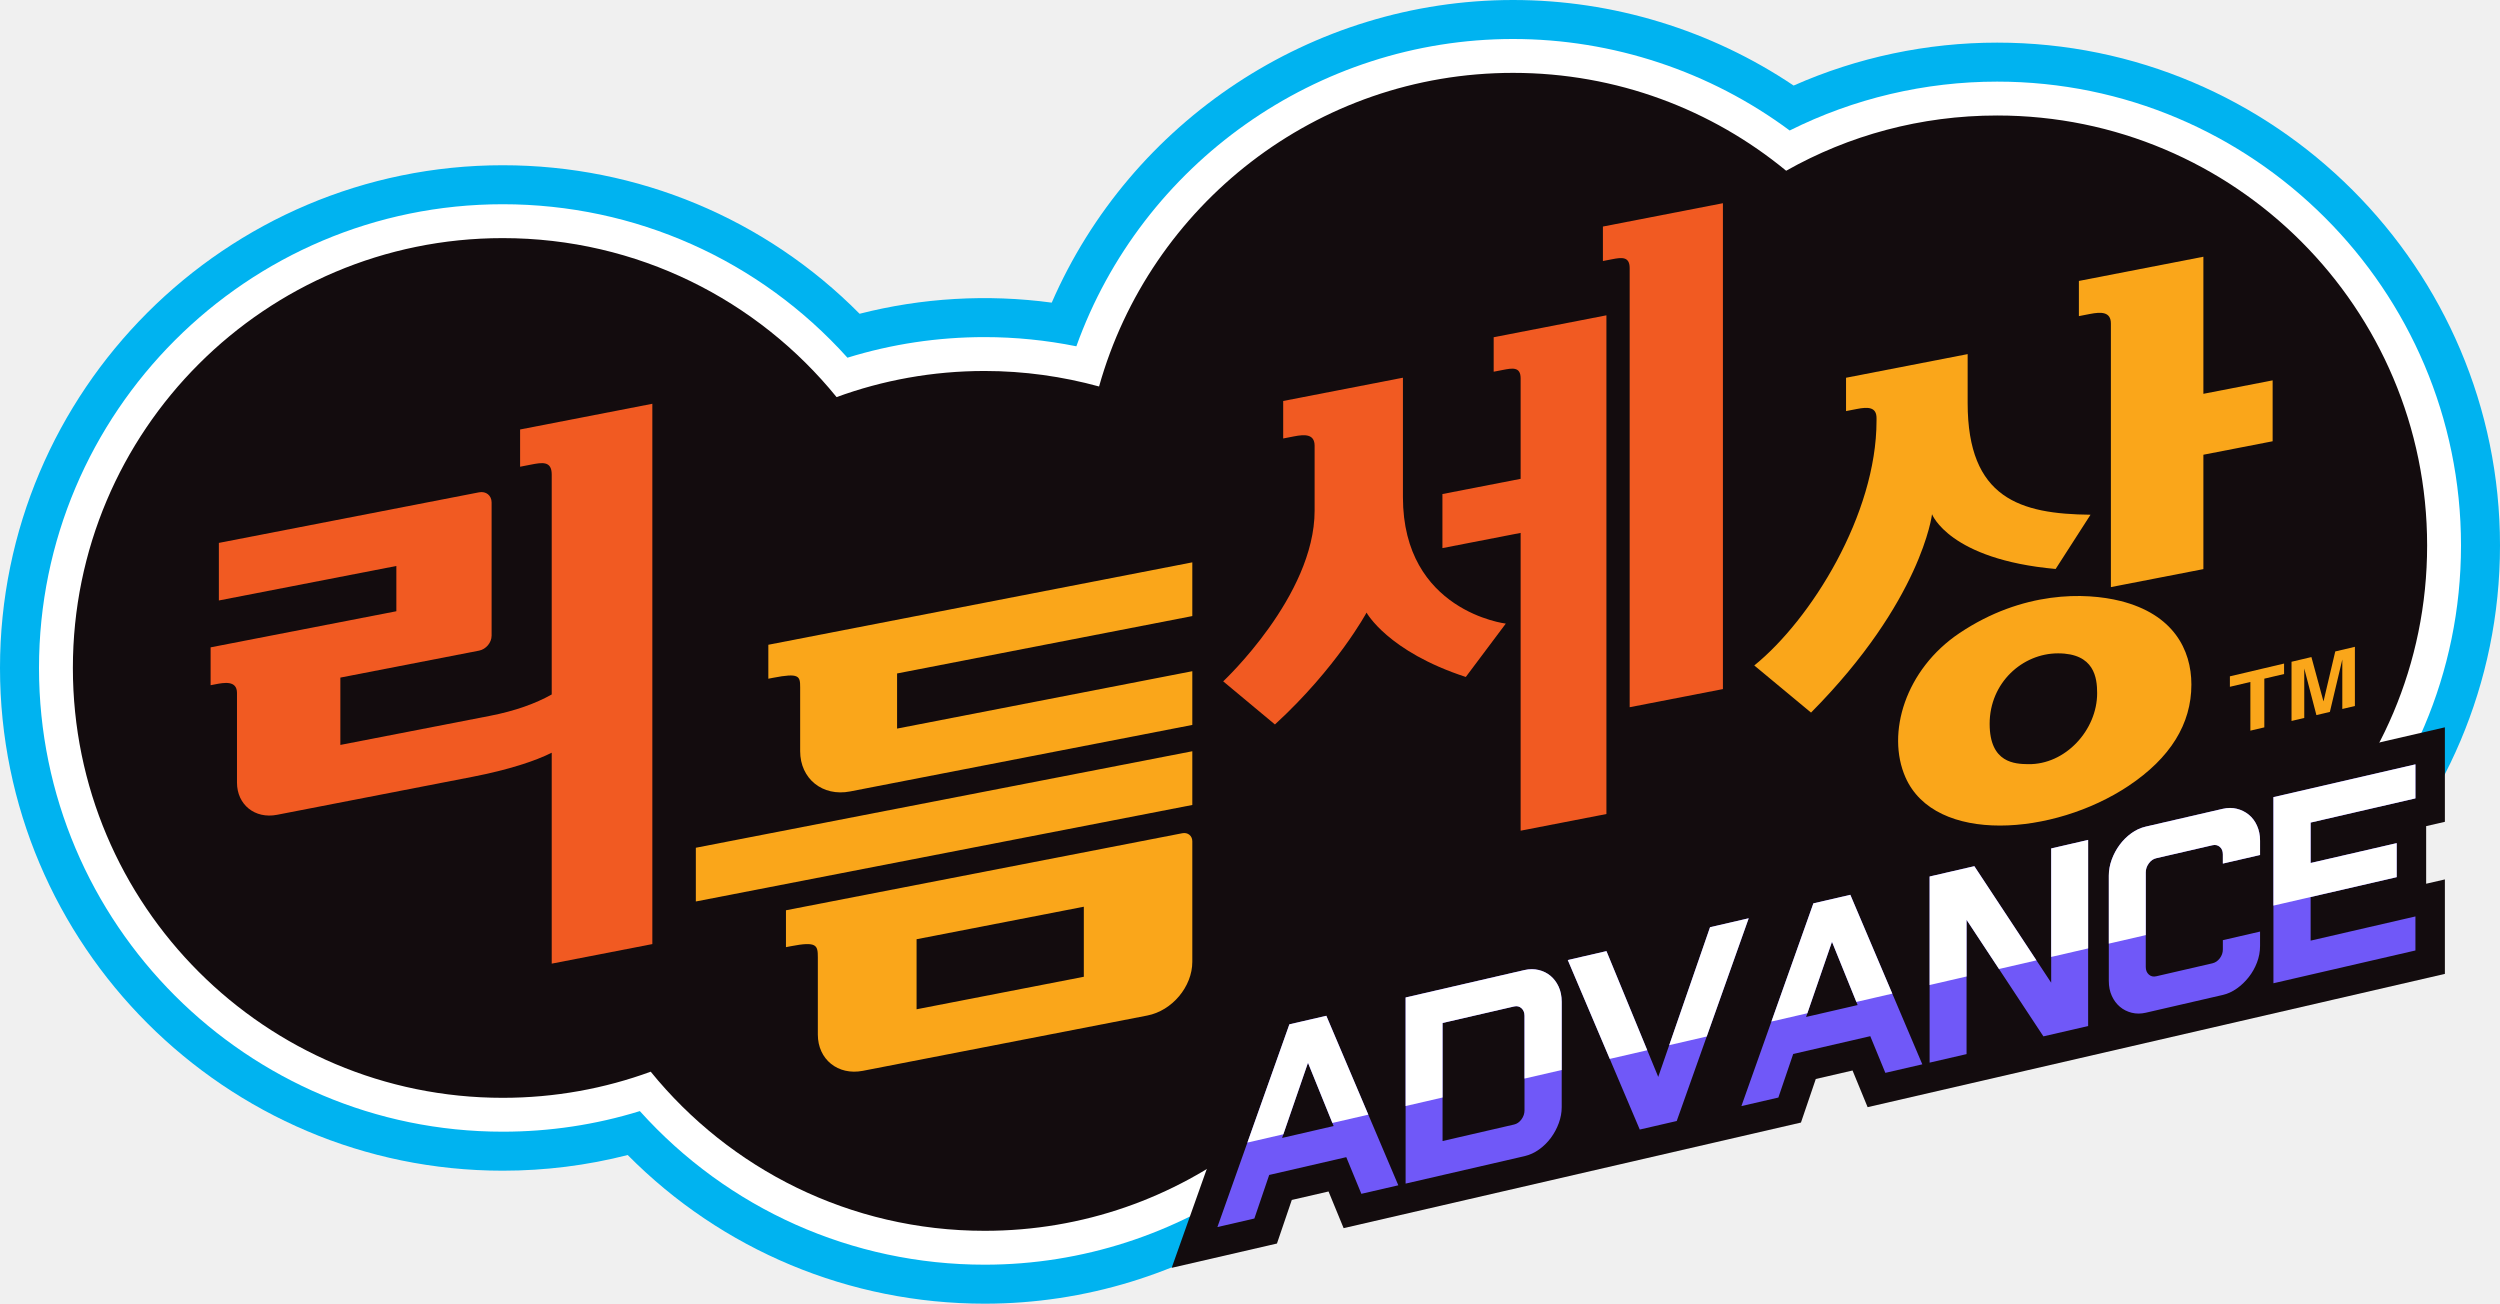
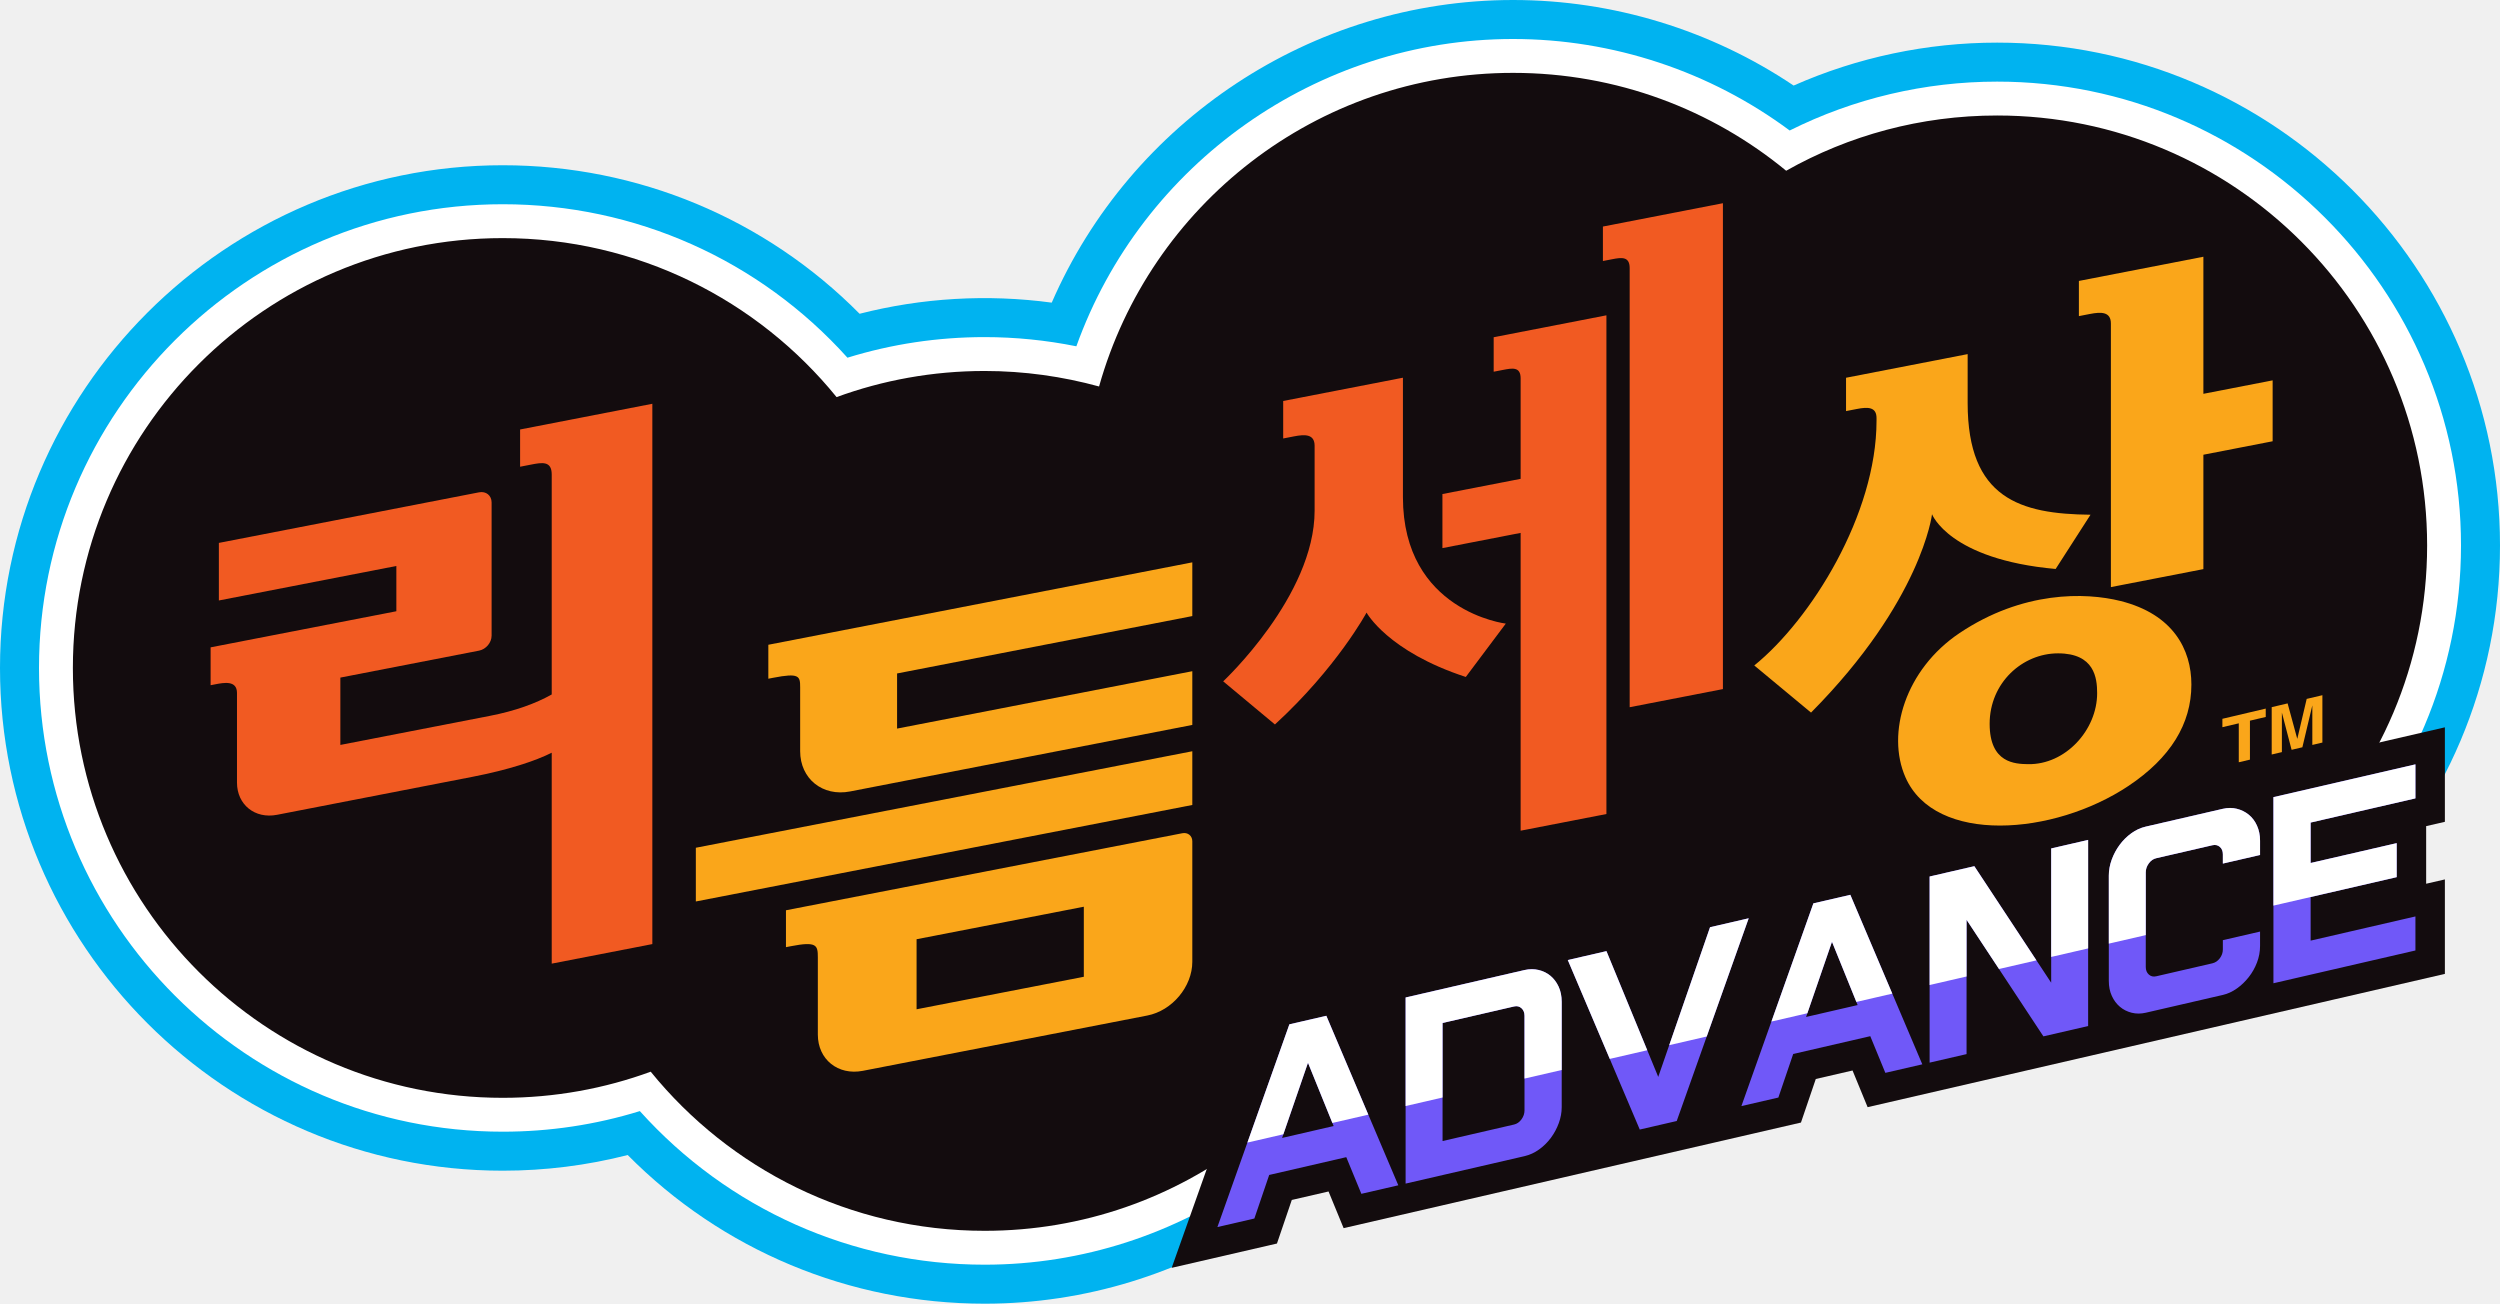
<svg xmlns="http://www.w3.org/2000/svg" version="1.1" id="svg1" width="666.667" height="347.649" viewBox="0 0 666.667 347.649">
  <defs id="defs1">
    <clipPath clipPathUnits="userSpaceOnUse" id="clipPath2">
      <path d="M 0,260.737 H 500 V 0 H 0 Z" transform="translate(-399.4307,-252.2119)" id="path2" />
    </clipPath>
    <clipPath clipPathUnits="userSpaceOnUse" id="clipPath4">
      <path d="M 0,260.737 H 500 V 0 H 0 Z" transform="translate(-399.4307,-244.4126)" id="path4" />
    </clipPath>
    <clipPath clipPathUnits="userSpaceOnUse" id="clipPath6">
      <path d="M 0,260.737 H 500 V 0 H 0 Z" transform="translate(-399.4307,-237.6377)" id="path6" />
    </clipPath>
    <clipPath clipPathUnits="userSpaceOnUse" id="clipPath8">
      <path d="M 0,260.737 H 500 V 0 H 0 Z" transform="translate(-360.3232,-102.6787)" id="path8" />
    </clipPath>
    <clipPath clipPathUnits="userSpaceOnUse" id="clipPath10">
      <path d="M 0,260.737 H 500 V 0 H 0 Z" transform="translate(-488.9756,-96.37501)" id="path10" />
    </clipPath>
    <clipPath clipPathUnits="userSpaceOnUse" id="clipPath12">
      <path d="M 0,260.737 H 500 V 0 H 0 Z" transform="translate(-483.0859,-70.6426)" id="path12" />
    </clipPath>
    <clipPath clipPathUnits="userSpaceOnUse" id="clipPath14">
      <path d="M 454.685,101.31 V 64.086 l 28.401,6.557 v 6.807 l -20.96,-4.84 v 8.721 l 17.215,3.975 v 6.806 l -17.215,-3.973 v 8.083 l 20.96,4.838 v 6.807 z m -10.115,-2.334 -15.416,-3.56 c -1.038,-0.239 -2.002,-0.684 -2.893,-1.333 v 0 c -0.893,-0.649 -1.672,-1.422 -2.335,-2.32 v 0 c -0.665,-0.898 -1.192,-1.879 -1.58,-2.944 v 0 c -0.389,-1.065 -0.584,-2.128 -0.584,-3.192 v 0 -21.059 c 0,-1.135 0.202,-2.143 0.608,-3.024 v 0 c 0.405,-0.882 0.949,-1.608 1.629,-2.176 v 0 c 0.68,-0.57 1.467,-0.964 2.358,-1.185 v 0 c 0.892,-0.219 1.824,-0.216 2.797,0.008 v 0 l 15.416,3.559 c 0.973,0.225 1.905,0.652 2.797,1.284 v 0 c 0.891,0.631 1.684,1.391 2.382,2.278 v 0 c 0.697,0.888 1.248,1.866 1.653,2.935 v 0 c 0.405,1.067 0.609,2.169 0.609,3.304 v 0 2.872 l -7.441,-1.718 v -1.861 c 0,-0.638 -0.203,-1.225 -0.608,-1.763 v 0 c -0.405,-0.537 -0.899,-0.872 -1.483,-1.007 v 0 L 431.245,65.48 c -0.584,-0.135 -1.078,-0.018 -1.483,0.351 v 0 c -0.405,0.365 -0.608,0.869 -0.608,1.507 v 0 18.932 c 0,0.638 0.203,1.234 0.608,1.789 v 0 c 0.405,0.553 0.899,0.898 1.483,1.033 v 0 l 11.234,2.594 c 0.584,0.135 1.078,0.027 1.483,-0.323 v 0 c 0.405,-0.351 0.608,-0.844 0.608,-1.481 v 0 -1.861 l 7.441,1.717 v 2.871 c 0,1.099 -0.204,2.099 -0.609,2.998 v 0 c -0.405,0.899 -0.956,1.632 -1.653,2.198 v 0 c -0.698,0.564 -1.491,0.957 -2.382,1.177 v 0 c -0.442,0.109 -0.893,0.164 -1.354,0.164 v 0 c -0.47,0 -0.951,-0.057 -1.443,-0.17 M 410.236,91.049 V 64.193 l -15.367,23.308 -8.948,-2.066 V 48.21 l 7.392,1.707 v 26.855 l 15.368,-23.307 8.947,2.065 v 37.225 z m -47.56,-10.981 -14.396,-40.547 7.393,1.705 2.965,8.715 15.416,3.56 3.016,-7.334 7.392,1.706 -14.395,33.903 z m 3.695,-7.761 0.049,0.012 5.106,-12.595 -10.309,-2.38 z m -24.364,2.99 -10.359,-29.938 -10.358,25.155 -7.733,-1.785 14.396,-33.902 7.391,1.708 14.395,40.547 z M 304.901,66.73 281.121,61.241 V 24.016 l 23.78,5.49 c 1.038,0.239 2.01,0.685 2.918,1.338 v 0 c 0.908,0.652 1.695,1.428 2.359,2.325 v 0 c 0.665,0.899 1.191,1.88 1.581,2.945 v 0 c 0.389,1.065 0.582,2.129 0.582,3.193 v 0 21.058 c 0,1.134 -0.201,2.142 -0.606,3.024 v 0 c -0.407,0.881 -0.949,1.606 -1.629,2.176 v 0 c -0.682,0.57 -1.476,0.962 -2.383,1.178 v 0 c -0.446,0.106 -0.9,0.159 -1.361,0.159 v 0 c -0.479,0 -0.965,-0.057 -1.461,-0.172 m -16.388,-10.59 14.297,3.301 c 0.585,0.135 1.078,0.018 1.484,-0.349 v 0 c 0.405,-0.367 0.607,-0.87 0.607,-1.508 v 0 -18.932 c 0,-0.638 -0.202,-1.235 -0.607,-1.789 v 0 c -0.406,-0.554 -0.899,-0.898 -1.484,-1.033 v 0 l -14.297,-3.3 z m -30.637,-0.266 -14.395,-40.548 7.392,1.707 2.966,8.714 15.416,3.559 3.016,-7.333 7.391,1.706 -14.394,33.901 z m 3.696,-7.762 0.048,0.011 5.107,-12.594 -10.31,-2.38 z" transform="translate(-490.1992,-134.3672)" id="path14" />
    </clipPath>
    <clipPath clipPathUnits="userSpaceOnUse" id="clipPath16">
      <path d="M 0,260.737 H 500 V 0 H 0 Z" transform="translate(-386.4062,-157.8916)" id="path16" />
    </clipPath>
    <clipPath clipPathUnits="userSpaceOnUse" id="clipPath18">
      <path d="M 0,260.737 H 500 V 0 H 0 Z" transform="translate(-320.582,-215.4287)" id="path18" />
    </clipPath>
    <clipPath clipPathUnits="userSpaceOnUse" id="clipPath20">
      <path d="M 0,260.737 H 500 V 0 H 0 Z" transform="translate(-179.416,-126.0449)" id="path20" />
    </clipPath>
    <clipPath clipPathUnits="userSpaceOnUse" id="clipPath22">
      <path d="M 0,260.737 H 500 V 0 H 0 Z" transform="translate(-104.02,-174.8408)" id="path22" />
    </clipPath>
    <clipPath clipPathUnits="userSpaceOnUse" id="clipPath24">
-       <path d="M 0,260.737 H 500 V 0 H 0 Z" transform="translate(-468.4619,-118.9414)" id="path24" />
+       <path d="M 0,260.737 H 500 V 0 H 0 Z" transform="translate(-462.4658,-111.751)" id="path24" />
    </clipPath>
  </defs>
  <g id="layer-MC0">
    <path id="path1" d="M 0,0 C -14.063,0 -27.961,-2.948 -40.705,-8.585 -57.21,2.503 -76.803,8.525 -96.82,8.525 c -40.297,0 -76.507,-24.31 -92.263,-60.527 -12.904,1.742 -25.998,0.953 -38.427,-2.227 -18.808,18.989 -44.311,29.706 -71.376,29.706 -55.441,0 -100.545,-45.104 -100.545,-100.545 0,-55.441 45.104,-100.545 100.545,-100.545 8.491,0 16.863,1.051 24.996,3.132 18.823,-19.006 44.334,-29.731 71.4,-29.731 40.297,0 76.507,24.311 92.261,60.527 18.449,-2.491 37.332,0.247 54.138,7.68 16.506,-11.089 36.1,-17.11 56.115,-17.11 55.441,0 100.545,45.104 100.545,100.545 C 100.569,-45.115 55.454,0 0,0" style="fill:#00b3f0;fill-opacity:1;fill-rule:nonzero;stroke:none" transform="matrix(1.333333,0,0,-1.333333,532.5743,11.3668)" clip-path="url(#clipPath2)" />
    <path id="path3" d="M 0,0 C -14.443,0 -28.694,-3.369 -41.494,-9.776 -57.42,2.056 -76.892,8.525 -96.82,8.525 c -39.225,0 -74.249,-24.966 -87.339,-61.46 -6.064,1.221 -12.215,1.838 -18.356,1.838 -9.363,0 -18.567,-1.384 -27.424,-4.12 -17.59,19.565 -42.457,30.694 -68.947,30.694 -51.14,0 -92.745,-41.606 -92.745,-92.746 0,-51.14 41.605,-92.745 92.745,-92.745 9.364,0 18.568,1.384 27.425,4.119 17.606,-19.581 42.482,-30.718 68.971,-30.718 39.224,0 74.249,24.965 87.338,61.459 6.064,-1.221 12.214,-1.837 18.356,-1.837 14.444,0 28.693,3.368 41.494,9.776 15.928,-11.832 35.399,-18.301 55.326,-18.301 51.14,0 92.746,41.605 92.746,92.745 C 92.77,-41.617 51.153,0 0,0" style="fill:#ffffff;fill-opacity:1;fill-rule:nonzero;stroke:none" transform="matrix(1.333333,0,0,-1.333333,532.5743,21.76587)" clip-path="url(#clipPath4)" />
    <path id="path5" d="M 0,0 C -15.325,0 -29.724,-4 -42.198,-11.049 -57.048,1.175 -76.071,8.525 -96.82,8.525 c -39.424,0 -72.647,-26.549 -82.797,-62.722 -7.299,2 -14.974,3.1 -22.898,3.1 -10.4,0 -20.374,-1.85 -29.599,-5.225 -15.749,19.399 -39.823,31.799 -66.772,31.799 -47.472,0 -85.97,-38.499 -85.97,-85.971 0,-47.473 38.498,-85.971 85.97,-85.971 10.4,0 20.374,1.85 29.599,5.225 15.774,-19.424 39.823,-31.823 66.797,-31.823 39.423,0 72.646,26.548 82.796,62.721 7.299,-2 14.973,-3.099 22.898,-3.099 15.324,0 29.724,3.999 42.198,11.048 14.85,-12.223 33.873,-19.574 54.622,-19.574 47.473,0 85.971,38.499 85.971,85.971 C 85.995,-38.523 47.497,0 0,0" style="fill:#130c0e;fill-opacity:1;fill-rule:nonzero;stroke:none" transform="matrix(1.333333,0,0,-1.333333,532.5743,30.79907)" clip-path="url(#clipPath6)" />
    <path id="path7" d="m 0,0 -105.38,-24.329 8.345,-36.145 105.379,24.329 z" style="fill:#130c0e;fill-opacity:1;fill-rule:nonzero;stroke:none" transform="matrix(1.333333,0,0,-1.333333,480.4309,210.7444)" clip-path="url(#clipPath8)" />
    <path id="path9" d="m 0,0 v 18.896 l -235.57,-54.384 -19.07,-53.717 21.056,4.861 2.967,8.715 7.35,1.696 3.015,-7.334 91.468,21.118 2.967,8.714 7.35,1.698 3.015,-7.334 L 0,-30.418 v 18.897 l -3.744,-0.865 v 11.522 z" style="fill:#130c0e;fill-opacity:1;fill-rule:nonzero;stroke:none" transform="matrix(1.333333,0,0,-1.333333,651.9675,219.1493)" clip-path="url(#clipPath10)" />
    <path id="path11" d="M 0,0 -28.4,-6.557 V 30.668 L 0,37.225 V 30.418 L -20.96,25.579 V 17.496 L -3.745,21.47 V 14.663 L -20.96,10.688 V 1.968 L 0,6.807 Z m -53.932,-12.451 c -0.972,-0.225 -1.905,-0.228 -2.797,-0.008 -0.891,0.22 -1.677,0.614 -2.358,1.184 -0.681,0.569 -1.224,1.295 -1.629,2.176 -0.406,0.881 -0.608,1.889 -0.608,3.024 v 21.059 c 0,1.064 0.195,2.127 0.584,3.193 0.388,1.064 0.915,2.046 1.58,2.943 0.664,0.899 1.442,1.671 2.335,2.32 0.89,0.65 1.855,1.094 2.893,1.333 l 15.416,3.56 c 0.973,0.225 1.905,0.227 2.796,0.007 0.892,-0.22 1.686,-0.613 2.383,-1.178 0.697,-0.566 1.248,-1.299 1.653,-2.197 0.406,-0.9 0.609,-1.9 0.609,-2.998 v -2.871 l -7.441,-1.718 v 1.861 c 0,0.638 -0.203,1.131 -0.608,1.482 -0.405,0.349 -0.899,0.457 -1.483,0.322 l -11.234,-2.594 c -0.584,-0.135 -1.078,-0.479 -1.483,-1.033 -0.405,-0.555 -0.608,-1.151 -0.608,-1.789 V -3.305 c 0,-0.637 0.203,-1.141 0.608,-1.507 0.405,-0.369 0.899,-0.485 1.483,-0.35 l 11.234,2.594 c 0.584,0.134 1.078,0.469 1.483,1.006 0.405,0.538 0.608,1.125 0.608,1.763 v 1.862 l 7.441,1.717 V 0.908 c 0,-1.135 -0.203,-2.236 -0.609,-3.304 -0.405,-1.069 -0.956,-2.047 -1.653,-2.934 -0.697,-0.888 -1.491,-1.648 -2.383,-2.278 -0.891,-0.632 -1.823,-1.06 -2.796,-1.285 z m -11.526,34.563 v -37.224 l -8.947,-2.066 -15.368,23.307 v -26.855 l -7.392,-1.707 v 37.226 l 8.948,2.065 15.367,-23.307 v 26.855 z m -51.257,-20.448 0.049,0.012 5.106,-12.595 -10.309,-2.38 z m 18.091,-24.434 -14.395,33.903 -7.391,-1.707 -14.396,-40.548 7.393,1.706 2.966,8.715 15.416,3.559 3.015,-7.334 z m -34.723,29.209 -14.394,-40.547 -7.392,-1.707 -14.395,33.902 7.732,1.784 10.359,-25.154 10.358,29.937 z m -44.838,-38.429 c 0,-0.638 -0.202,-1.236 -0.607,-1.789 -0.406,-0.555 -0.899,-0.899 -1.483,-1.034 l -14.298,-3.3 v 23.611 l 14.298,3.301 c 0.584,0.135 1.077,0.017 1.483,-0.35 0.405,-0.367 0.607,-0.87 0.607,-1.508 z m 7.441,21.713 c 0,1.133 -0.202,2.141 -0.608,3.023 -0.406,0.881 -0.948,1.607 -1.628,2.177 -0.681,0.569 -1.476,0.962 -2.383,1.178 -0.908,0.215 -1.849,0.211 -2.822,-0.013 l -23.78,-5.49 v -37.225 l 23.78,5.49 c 1.038,0.24 2.01,0.685 2.918,1.338 0.908,0.653 1.695,1.429 2.359,2.326 0.665,0.898 1.191,1.879 1.581,2.945 0.389,1.064 0.583,2.129 0.583,3.192 z m -50.771,-12.253 0.049,0.01 5.107,-12.593 -10.31,-2.381 z m 18.091,-24.434 -14.394,33.901 -7.392,-1.706 -14.395,-40.547 7.392,1.706 2.966,8.714 15.416,3.559 3.016,-7.333 z" style="fill:#7058f8;fill-opacity:1;fill-rule:nonzero;stroke:none" transform="matrix(1.333333,0,0,-1.333333,644.1145,253.4592)" clip-path="url(#clipPath12)" />
    <path id="path13" d="m 0,0 -260.184,-60.088 10.204,-44.197 260.184,60.088 z" style="fill:#ffffff;fill-opacity:1;fill-rule:nonzero;stroke:none" transform="matrix(1.333333,0,0,-1.333333,653.5989,168.4931)" clip-path="url(#clipPath14)" />
    <path id="path15" d="m 0,0 c 0,0 -2.032,-17.312 -24.199,-39.673 l -11.35,9.425 C -24.19,-21.05 -11.1,-0.031 -11.1,18.699 v 0.529 c 0,2.25 -1.741,2.248 -3.909,1.826 l -2.19,-0.426 v 6.667 L 7.124,32.023 V 22.242 C 7.124,3.113 17.677,0.038 31.698,-0.1 L 24.724,-10.949 C 3.417,-9.038 0,0 0,0 M 68.121,26.774 V 14.592 l -13.85,-2.693 v -22.877 l -18.499,-3.596 v 52.713 c 0,2.374 -1.948,2.349 -4.168,1.918 l -2.231,-0.434 v 7.035 l 24.898,4.84 V 24.082 Z M 19.198,-49.987 c -2.524,0.049 -7.675,0.151 -7.675,8.069 0,8.206 6.553,14.092 13.675,14.093 7.311,10e-4 7.825,-4.953 7.825,-7.969 0,-7.393 -6.371,-14.34 -13.825,-14.193 m 18.5,32.632 c -7.045,1.765 -19.566,2.032 -32.174,-6.4 -10.874,-7.272 -14.705,-20.062 -10.843,-28.851 5.918,-13.471 29.643,-11.719 44.617,-1.726 8.367,5.585 12.574,12.387 12.574,20.264 0,7.032 -3.669,14.079 -14.174,16.713" style="fill:#faa61a;fill-opacity:1;fill-rule:nonzero;stroke:none" transform="matrix(1.333333,0,0,-1.333333,515.2083,137.1272)" clip-path="url(#clipPath16)" />
    <path id="path17" d="m 0,0 v -6.896 l 1.854,0.36 c 1.847,0.359 3.498,0.603 3.498,-1.771 v -87.828 l 18.649,3.625 V 4.666 Z m -21.847,-22.139 v -6.896 l 1.855,0.36 c 1.846,0.359 3.537,0.688 3.537,-1.686 V -50.459 L -32.097,-53.5 v -10.812 l 15.642,3.041 v -59.559 l 17.157,3.335 v 99.74 z m 2.425,-57.272 -8,-10.674 c -15.628,5.101 -19.849,12.874 -19.849,12.874 0,0 -5.917,-10.998 -18.324,-22.374 l -10.349,8.625 c 0,0 18.285,17.072 18.285,34.125 v 12.981 c 0,2.373 -1.939,2.312 -4.108,1.89 l -2.177,-0.424 v 7.5 l 23.948,4.655 v -23.879 c 0,-22.865 20.574,-25.299 20.574,-25.299" style="fill:#f15a22;fill-opacity:1;fill-rule:nonzero;stroke:none" transform="matrix(1.333333,0,0,-1.333333,427.4427,60.41107)" clip-path="url(#clipPath18)" />
    <path id="path19" d="M 0,0 V -11.026 L 59.047,0.451 V -10.294 L -9.384,-23.596 c -5.523,-1.073 -10,2.534 -10,8.057 v 12.801 c 0,2.215 -0.203,2.884 -5.383,1.878 l -0.982,-0.192 V 5.74 L 59.047,22.222 V 11.478 Z m 59.047,-15.558 v -10.744 l -99.295,-19.301 v 10.745 z M 37.348,-60.662 3.9,-67.164 v 14.01 l 33.448,6.502 z m 19.699,28.708 -79.271,-15.408 v -7.377 l 0.983,0.19 c 5.188,1.009 5.392,0.195 5.392,-2.234 v -15.439 c 0,-4.97 4.03,-8.216 9,-7.251 l 56.896,11.06 c 4.971,0.967 9,5.779 9,10.75 v 24.098 c 0,1.104 -0.895,1.826 -2,1.611" style="fill:#faa61a;fill-opacity:1;fill-rule:nonzero;stroke:none" transform="matrix(1.333333,0,0,-1.333333,239.2213,179.5895)" clip-path="url(#clipPath20)" />
    <path id="path21" d="m 0,0 v -7.45 l 2.176,0.424 C 4.341,-6.605 6.325,-6.22 6.325,-9 v -43.997 c -3.2,-1.8 -7.298,-3.293 -12.35,-4.275 l -29.923,-5.817 v 13.467 l 27.748,5.393 c 1.381,0.269 2.5,1.605 2.5,2.986 v 26.662 c 0,1.381 -1.119,2.283 -2.5,2.014 l -52.047,-10.117 v -11.514 l 35.498,6.9 v -9.054 l -37.148,-7.221 v -7.574 l 0.877,0.17 c 1.771,0.344 4.398,0.855 4.398,-1.72 v -17.924 c 0,-4.419 3.581,-7.304 8,-6.445 l 39.072,7.594 c 7.33,1.425 12.65,3.201 15.875,4.826 v -42.185 l 20.124,3.911 V 5.141 Z" style="fill:#f15a22;fill-opacity:1;fill-rule:nonzero;stroke:none" transform="matrix(1.333333,0,0,-1.333333,138.6933,114.5283)" clip-path="url(#clipPath22)" />
-     <path id="path23" d="M 0,0 V 9.89 L -2.487,-0.586 -5.182,-1.222 -7.61,8.095 v -9.889 l -2.546,-0.601 V 9.443 l 3.978,0.939 2.399,-8.824 0.029,0.006 2.34,9.942 3.927,0.926 V 0.594 Z M -18.387,-4.335 V 5.403 L -22.483,4.437 V 6.53 l 10.836,2.555 V 6.992 l -3.95,-0.93 v -9.74 z" style="fill:#faa61a;fill-opacity:1;fill-rule:nonzero;stroke:none" transform="matrix(1.333333,0,0,-1.333333,624.6159,189.0608)" clip-path="url(#clipPath24)" />
+     <path id="path23" d="m 0,0 v 7.912 l -1.99,-8.381 -2.156,-0.509 -1.943,7.455 v -7.913 l -2.037,-0.48 V 7.555 L -4.942,8.306 -3.023,1.246 -3,1.252 -1.128,9.205 2.013,9.946 V 0.475 Z M -14.71,-3.468 V 4.323 L -17.987,3.55 v 1.675 l 8.669,2.044 V 5.594 l -3.16,-0.744 v -7.792 z" style="fill:#faa61a;fill-opacity:1;fill-rule:nonzero;stroke:none" transform="matrix(1.333333,0,0,-1.333333,616.6211,198.648)" clip-path="url(#clipPath24)" />
  </g>
</svg>
